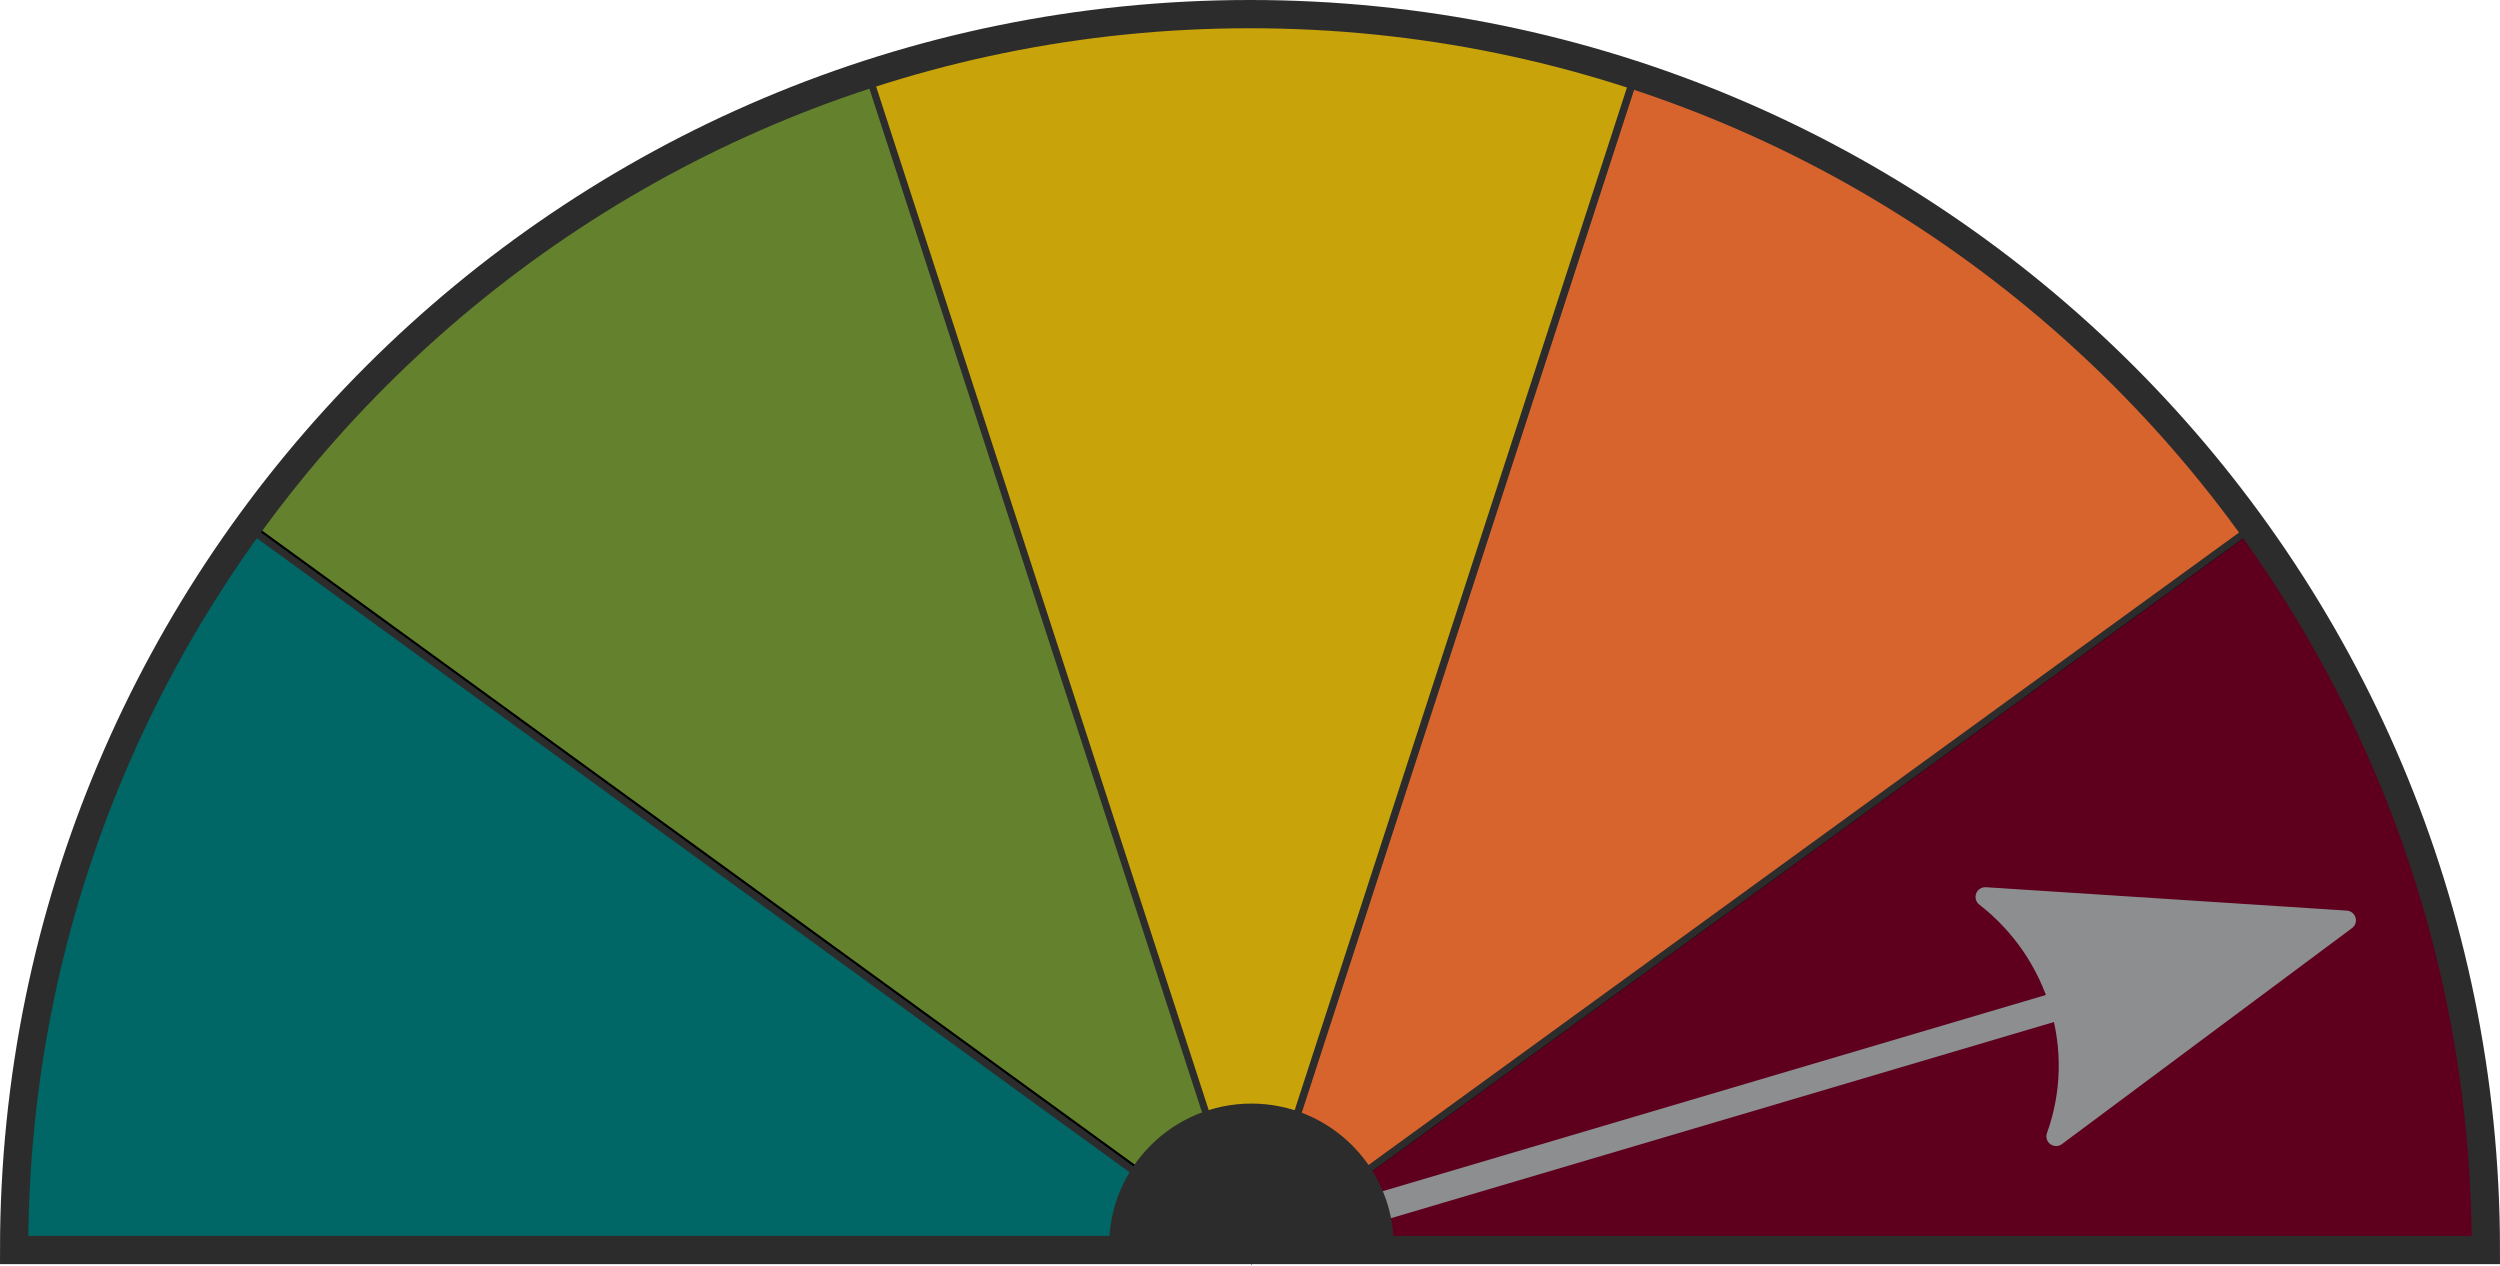
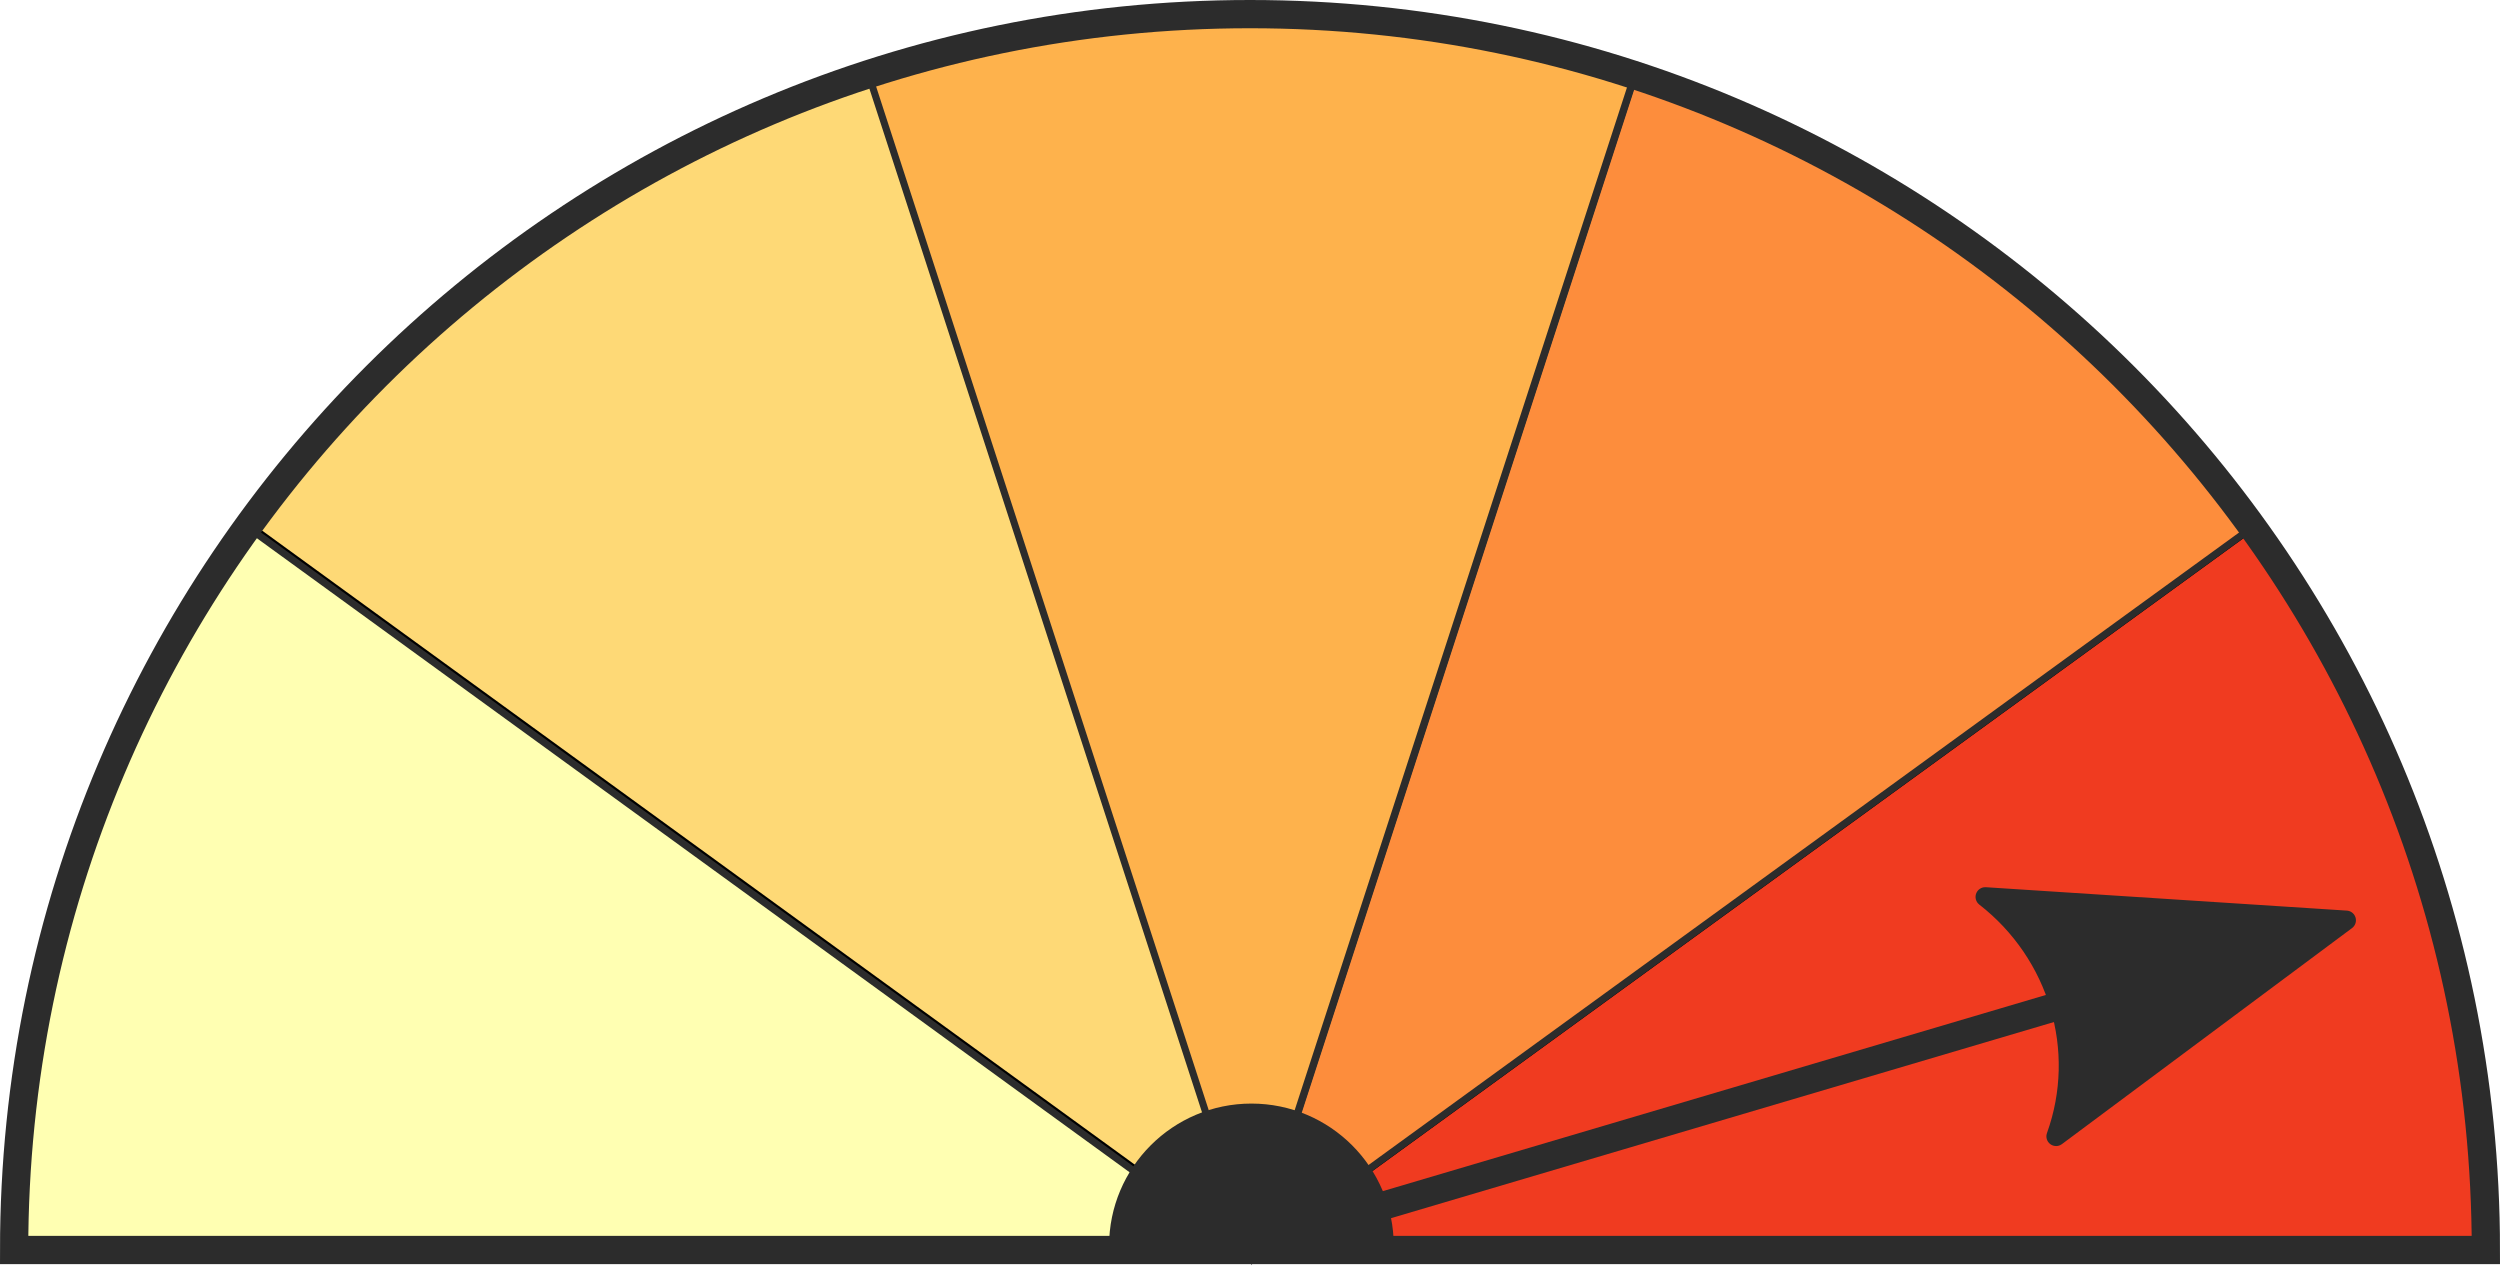
<svg xmlns="http://www.w3.org/2000/svg" width="99.907mm" height="50.564mm" viewBox="0 0 354 179.164" id="svg4816" version="1.1">
  <defs id="defs4818">
    <marker orient="auto" refY="0" refX="0" id="marker9645" style="overflow:visible">
-       <path id="path9647" style="fill:#8c8e90;fill-opacity:1;fill-rule:evenodd;stroke:#8c8e90;stroke-width:0.625;stroke-linejoin:round;stroke-opacity:1" d="M 8.719,4.034 -2.207,0.016 8.719,-4.002 c -1.745,2.372 -1.735,5.617 -6e-7,8.035 z" transform="matrix(-1.1,0,0,-1.1,-1.1,0)" />
+       <path id="path9647" style="fill:#2c2c2c;fill-opacity:1;fill-rule:evenodd;stroke:#2c2c2c;stroke-width:0.625;stroke-linejoin:round;stroke-opacity:1" d="M 8.719,4.034 -2.207,0.016 8.719,-4.002 c -1.745,2.372 -1.735,5.617 -6e-7,8.035 z" transform="matrix(-1.1,0,0,-1.1,-1.1,0)" />
    </marker>
  </defs>
  <g id="layer1" transform="translate(-105.0769,-245.5798)">
-     <path style="fill:#5e001d;fill-opacity:1;stroke:#000000;stroke-width:1;stroke-miterlimit:4;stroke-dasharray:none" id="path5274" d="m 423.999,320.281 a 175,175 0 0 1 33.422,102.862 l -175,0 z" />
-     <path d="m 140.9,320.392 a 175,175 0 0 1 87.5,-63.572 l 54.078,166.435 z" id="path5984" style="fill:#64822d;fill-opacity:1;stroke:#000000;stroke-width:1;stroke-linejoin:miter;stroke-miterlimit:4;stroke-dasharray:none" />
-     <path style="fill:#006666;fill-opacity:1;stroke:#2c2c2c;stroke-width:1;stroke-miterlimit:4;stroke-dasharray:none;stroke-opacity:1" id="path5986" d="M 107.193,423.43 A 175,175 0 0 1 140.615,320.568 L 282.193,423.43 Z" />
-     <path style="fill:#d7642d;fill-opacity:1;stroke:#2c2c2c;stroke-width:1;stroke-miterlimit:4;stroke-dasharray:none;stroke-opacity:1" id="path5992" d="m 336.458,256.701 a 175,175 0 0 1 87.5,63.572 L 282.38,423.136 Z" />
-     <path d="m 228.24,256.691 a 175,175 0 0 1 108.156,0 l -54.078,166.435 z" id="path5994" style="fill:#c8a30a;fill-opacity:1;stroke:#2c2c2c;stroke-width:1;stroke-miterlimit:4;stroke-dasharray:none;stroke-opacity:1" />
+     <path style="fill:#f03b20;fill-opacity:1;stroke:#000000;stroke-width:1;stroke-miterlimit:4;stroke-dasharray:none" id="path5274" d="m 423.999,320.281 a 175,175 0 0 1 33.422,102.862 l -175,0 z" />
+     <path d="m 140.9,320.392 a 175,175 0 0 1 87.5,-63.572 l 54.078,166.435 z" id="path5984" style="fill:#fed976;fill-opacity:1;stroke:#000000;stroke-width:1;stroke-linejoin:miter;stroke-miterlimit:4;stroke-dasharray:none" />
+     <path style="fill:#ffffb2;fill-opacity:1;stroke:#2c2c2c;stroke-width:1;stroke-miterlimit:4;stroke-dasharray:none;stroke-opacity:1" id="path5986" d="M 107.193,423.43 A 175,175 0 0 1 140.615,320.568 L 282.193,423.43 Z" />
+     <path style="fill:#fd8d3c;fill-opacity:1;stroke:#2c2c2c;stroke-width:1;stroke-miterlimit:4;stroke-dasharray:none;stroke-opacity:1" id="path5992" d="m 336.458,256.701 a 175,175 0 0 1 87.5,63.572 L 282.38,423.136 Z" />
+     <path d="m 228.24,256.691 a 175,175 0 0 1 108.156,0 l -54.078,166.435 z" id="path5994" style="fill:#feb24c;fill-opacity:1;stroke:#2c2c2c;stroke-width:1;stroke-miterlimit:4;stroke-dasharray:none;stroke-opacity:1" />
    <path d="m 107.077,422.58 a 175,175 0 0 1 175,-175 175,175 0 0 1 175,175 l -175,0 z" id="path5990" style="fill:#000000;fill-opacity:0;stroke:#2c2c2c;stroke-width:4;stroke-miterlimit:4;stroke-dasharray:none;stroke-opacity:1" />
-     <path style="fill:none;fill-rule:evenodd;stroke:#8c8e90;stroke-width:4;stroke-linecap:butt;stroke-linejoin:miter;stroke-opacity:1;stroke-miterlimit:4;stroke-dasharray:none;marker-end:url(#marker9645)" d="M 282.871,421.661 432.231,377.469" id="path7305" />
+     <path style="fill:none;fill-rule:evenodd;stroke:#2c2c2c;stroke-width:4;stroke-linecap:butt;stroke-linejoin:miter;stroke-opacity:1;stroke-miterlimit:4;stroke-dasharray:none;marker-end:url(#marker9645)" d="M 282.871,421.661 432.231,377.469" id="path7305" />
    <path style="fill:#2c2c2c;fill-opacity:1;stroke:#2c2c2c;stroke-width:4;stroke-linejoin:miter;stroke-miterlimit:4;stroke-dasharray:none;stroke-opacity:1" id="path4870" d="m 264.122,422.003 a 18.156,18.156 0 0 1 18.156,-18.156 18.156,18.156 0 0 1 18.156,18.156 l -18.156,0 z" />
  </g>
</svg>
